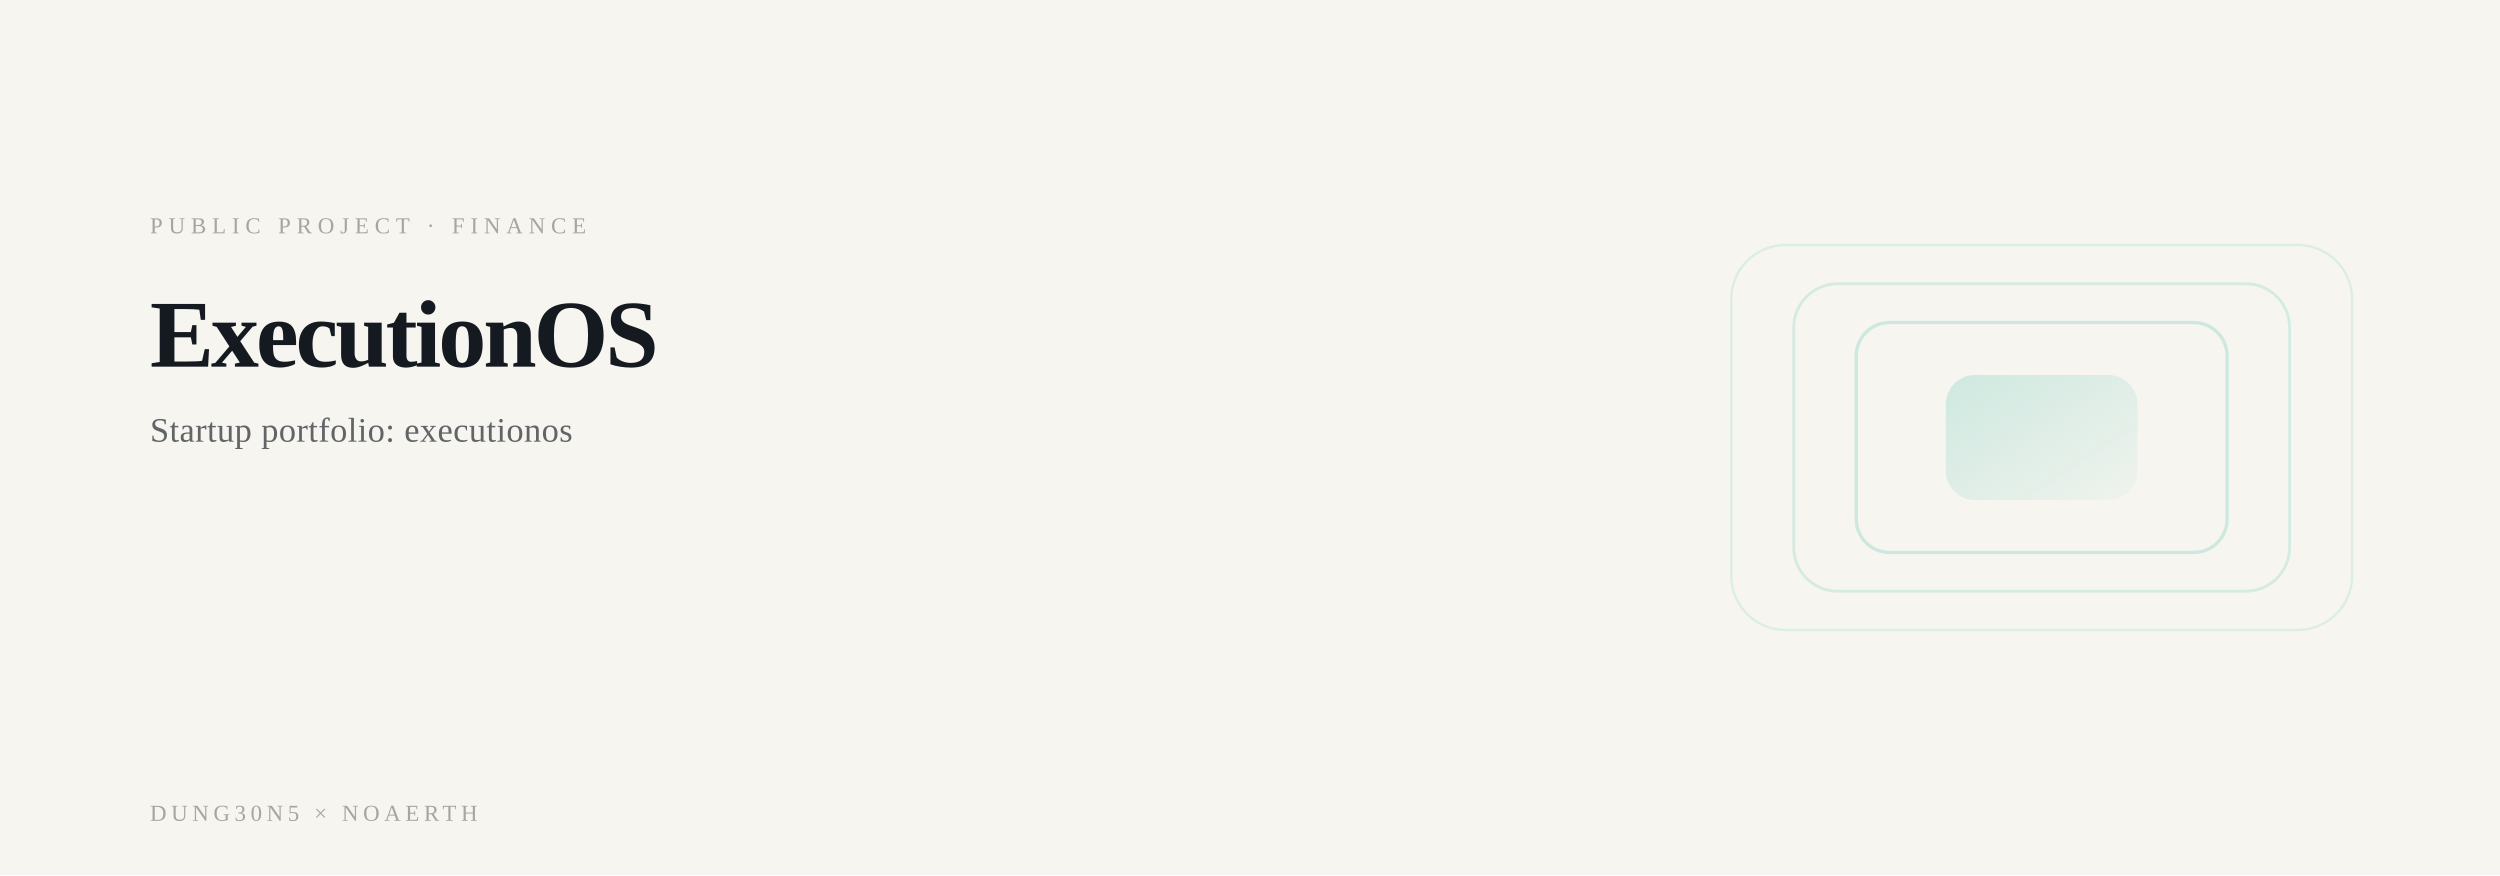
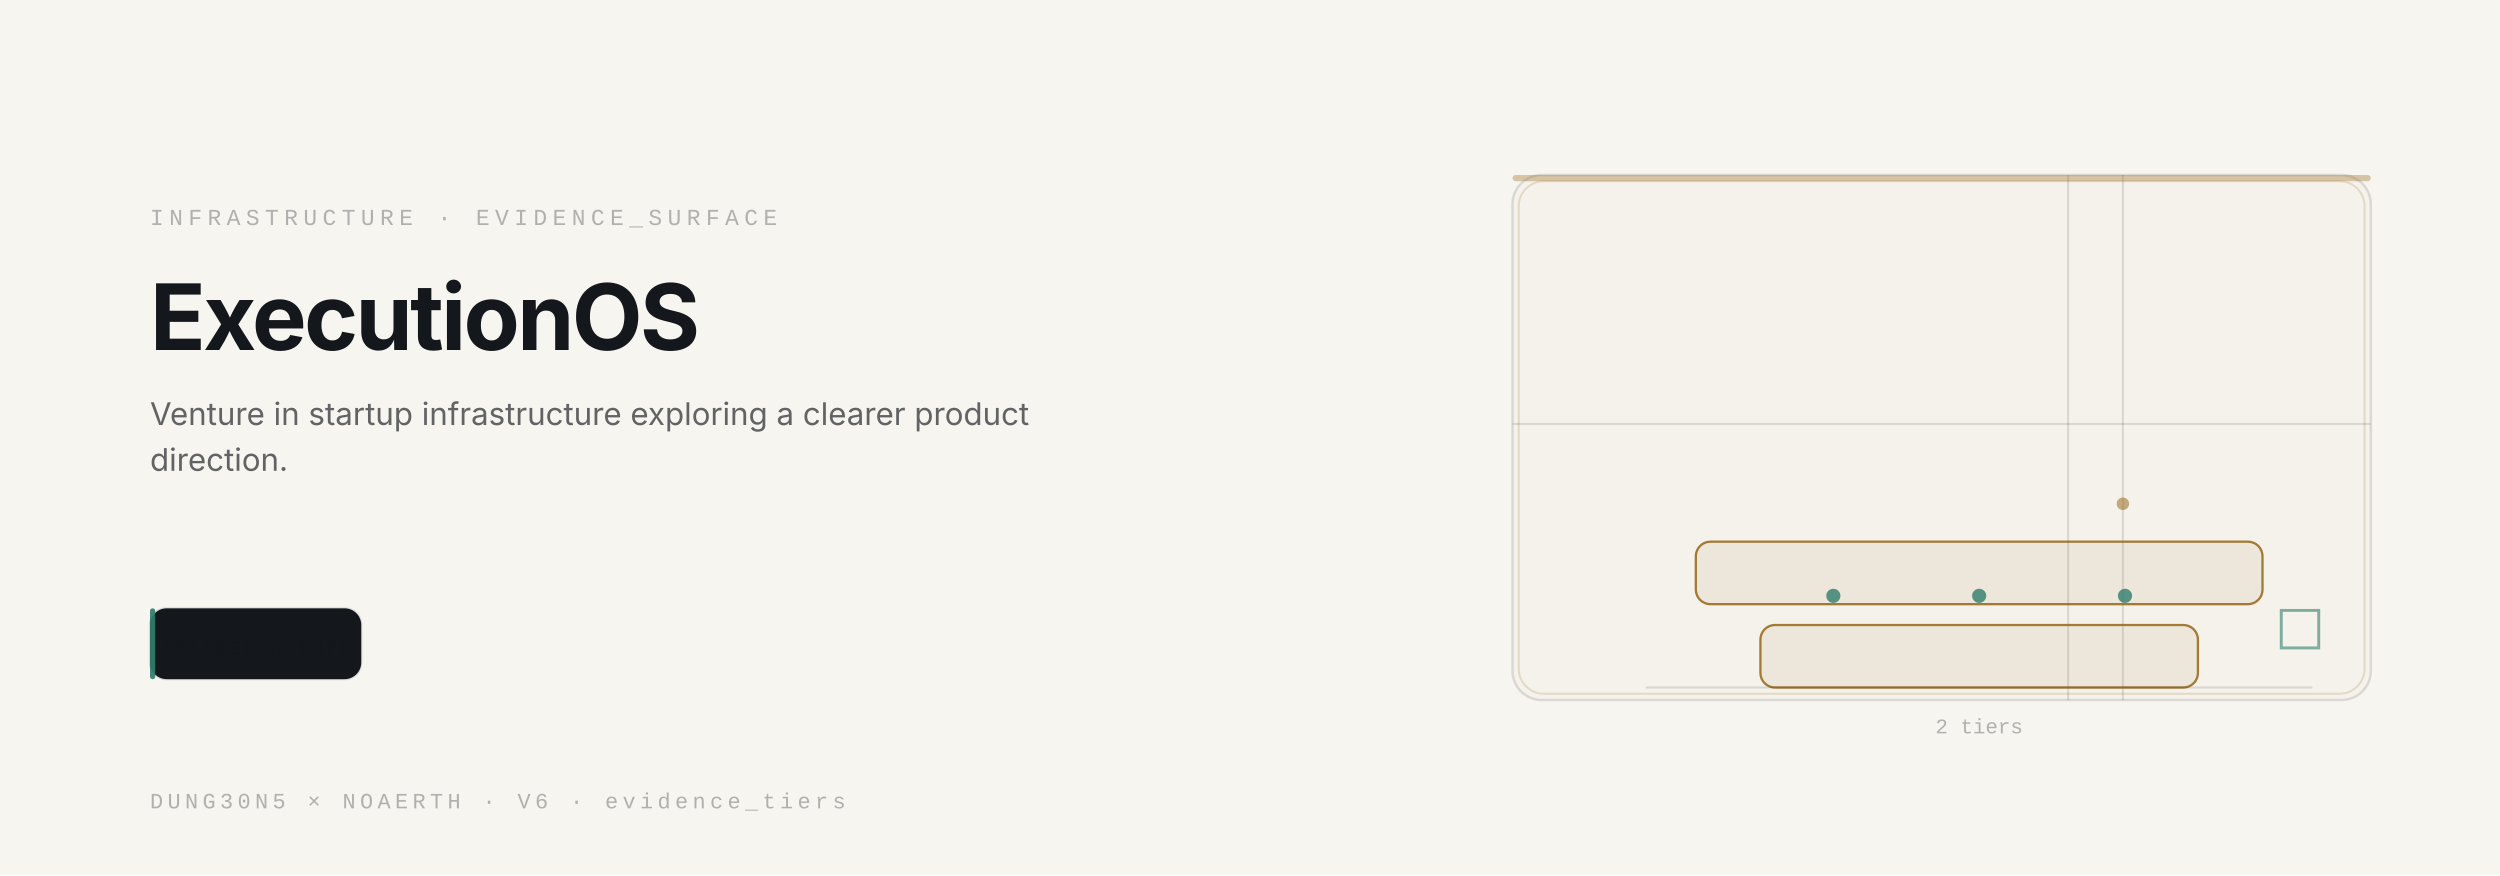
- <svg xmlns="http://www.w3.org/2000/svg" viewBox="0 0 1200 420" width="1200" height="420" role="img" aria-label="ExecutionOS: scenario panels on a comparative plane. Motion depicts scenarios lay out side by side for comparison.">
-   <defs>
-     <linearGradient id="hero-executionos-light-a" x1="0" y1="0" x2="1" y2="1">
-       <stop offset="0" stop-color="#7fd1c1" stop-opacity="0.85" />
-       <stop offset="1" stop-color="#7fd1c1" stop-opacity="0.15" />
-     </linearGradient>
-   </defs>
+ <svg xmlns="http://www.w3.org/2000/svg" viewBox="0 0 1200 420" width="1200" height="420" role="img" aria-label="ExecutionOS: claims stack into tiers, and evidence is carried up to be checked">
  <rect width="1200" height="420" fill="#f7f5f0" />
-   <rect x="891" y="154.82" width="178" height="110.36" rx="16" fill="none" stroke="#7fd1c1" stroke-width="1.60" opacity="0.36" />
-   <rect x="861" y="136.22" width="238" height="147.56" rx="21" fill="none" stroke="#7fd1c1" stroke-width="1.38" opacity="0.29" />
-   <rect x="831" y="117.62" width="298" height="184.76" rx="26" fill="none" stroke="#7fd1c1" stroke-width="1.16" opacity="0.23" />
-   <rect x="934" y="180" width="92" height="60" rx="14" fill="url(#hero-executionos-light-a)" opacity="0.40" />
-   <text x="72" y="112" fill="#141a205c" font-size="11" letter-spacing="2.8">PUBLIC PROJECT · FINANCE</text>
-   <text x="72" y="176" fill="#141a20" font-size="46" font-weight="660" letter-spacing="-1.4">ExecutionOS</text>
-   <text x="72" y="212" fill="#141a20a8" font-size="16.5" letter-spacing="0.2">Startup portfolio: executionos</text>
-   <rect x="72" y="266" width="106" height="40" rx="9" fill="#141a20" fill-opacity="0.05" stroke="#f4efe424" stroke-width="1.1" opacity="0">
-     <animate attributeName="opacity" from="0" to="1" dur="0.5s" begin="0.50s" fill="freeze" />
-   </rect>
-   <rect x="72" y="266" width="2.5" height="40" rx="1.2" fill="#7fd1c1" opacity="0">
-     <animate attributeName="opacity" from="0" to="0.9" dur="0.5s" begin="0.50s" fill="freeze" />
-   </rect>
-   <text x="125" y="291" fill="#141a20" font-size="11.5" text-anchor="middle" font-family="ui-monospace,SFMono-Regular,Menlo,monospace" opacity="0">scenario<animate attributeName="opacity" from="0" to="1" dur="0.5s" begin="0.65s" fill="freeze" />
-   </text>
-   <rect x="194" y="266" width="106" height="40" rx="9" fill="#141a20" fill-opacity="0.05" stroke="#f4efe424" stroke-width="1.1" opacity="0">
-     <animate attributeName="opacity" from="0" to="1" dur="0.5s" begin="1.00s" fill="freeze" />
-   </rect>
-   <rect x="194" y="266" width="2.5" height="40" rx="1.2" fill="#7fd1c1" opacity="0">
-     <animate attributeName="opacity" from="0" to="0.9" dur="0.5s" begin="1.00s" fill="freeze" />
-   </rect>
-   <text x="247" y="291" fill="#141a20" font-size="11.5" text-anchor="middle" font-family="ui-monospace,SFMono-Regular,Menlo,monospace" opacity="0">compare<animate attributeName="opacity" from="0" to="1" dur="0.5s" begin="1.15s" fill="freeze" />
-   </text>
-   <rect x="316" y="266" width="106" height="40" rx="9" fill="#141a20" fill-opacity="0.05" stroke="#f4efe424" stroke-width="1.1" opacity="0">
-     <animate attributeName="opacity" from="0" to="1" dur="0.5s" begin="1.50s" fill="freeze" />
-   </rect>
-   <rect x="316" y="266" width="2.5" height="40" rx="1.2" fill="#e7c27a" opacity="0">
-     <animate attributeName="opacity" from="0" to="0.9" dur="0.5s" begin="1.50s" fill="freeze" />
-   </rect>
-   <text x="369" y="291" fill="#141a20" font-size="11.5" text-anchor="middle" font-family="ui-monospace,SFMono-Regular,Menlo,monospace" opacity="0">conclude<animate attributeName="opacity" from="0" to="1" dur="0.5s" begin="1.65s" fill="freeze" />
-   </text>
-   <text x="72" y="394" fill="#141a205c" font-size="11" letter-spacing="2.2">DUNG30N5 × NOAERTH</text>
+   <text x="72" y="108" font-family="ui-monospace, SFMono-Regular, Menlo, Monaco, Consolas, 'Liberation Mono', monospace" font-size="11" letter-spacing="2.6" fill="#14171c4f">INFRASTRUCTURE · EVIDENCE_SURFACE</text>
+   <text x="72" y="168" font-family="-apple-system, BlinkMacSystemFont, 'Segoe UI', Inter, Helvetica, Arial, sans-serif" font-size="44" font-weight="660" letter-spacing="-1.2" fill="#14171c">ExecutionOS</text>
+   <text x="72" y="204" font-family="-apple-system, BlinkMacSystemFont, 'Segoe UI', Inter, Helvetica, Arial, sans-serif" font-size="15" fill="#14171ca8">Venture in startup infrastructure exploring a clearer product</text>
+   <text x="72" y="226" font-family="-apple-system, BlinkMacSystemFont, 'Segoe UI', Inter, Helvetica, Arial, sans-serif" font-size="15" fill="#14171ca8">direction.</text>
+   <rect x="72.0" y="292.0" width="101.4" height="34.0" rx="8" fill="#14171c" stroke="#14171c1f" stroke-width="1.1" />
+   <rect x="72.0" y="292.0" width="2.5" height="34.0" rx="1.2" fill="#2f7d6c" opacity="0.92" />
+   <text x="122.7" y="314" font-family="ui-monospace, SFMono-Regular, Menlo, Monaco, Consolas, 'Liberation Mono', monospace" font-size="11" fill="#14171c" fill-opacity="0.82" text-anchor="middle">infrastructure</text>
+   <rect x="726.0" y="84.0" width="412.0" height="252.0" rx="14" fill="#9a6b1f" fill-opacity="0.02" />
+   <rect x="729.0" y="87.0" width="406.0" height="246.0" rx="12" fill="none" stroke="#9a6b1f" stroke-width="1" stroke-opacity="0.18" />
+   <rect x="726.0" y="84.0" width="412.0" height="252.0" rx="14" fill="none" stroke="#14171c1f" stroke-width="1.2" />
+   <line x1="1019.0" y1="84.0" x2="1019.0" y2="336.0" stroke="#14171c1f" stroke-width="1" />
+   <line x1="992.7" y1="84.0" x2="992.7" y2="336.0" stroke="#14171c1f" stroke-width="1" />
+   <line x1="726.0" y1="203.5" x2="1138.0" y2="203.5" stroke="#14171c1f" stroke-width="1" />
+   <circle cx="1019.0" cy="241.8" r="3" fill="#9a6b1f" opacity="0.55" />
+   <rect x="726.0" y="84.0" width="412.0" height="3" rx="1.5" fill="#9a6b1f" opacity="0.35" />
+   <path d="M1095.0 293.0 h18 v18 h-18 z" fill="none" stroke="#2f7d6c" stroke-width="1.4" opacity="0.6" />
+   <rect x="845.0" y="300.0" width="210.0" height="30" rx="7" fill="#9a6b1f" fill-opacity="0.09" stroke="#9a6b1f" stroke-width="1.1" opacity="0.9" />
+   <rect x="814.0" y="260.0" width="272.0" height="30" rx="7" fill="#9a6b1f" fill-opacity="0.09" stroke="#9a6b1f" stroke-width="1.1" opacity="0.9" />
+   <circle cx="880" cy="286" r="3.4" fill="#2f7d6c" opacity="0.8" />
+   <circle cx="950" cy="286" r="3.4" fill="#2f7d6c" opacity="0.8" />
+   <circle cx="1020" cy="286" r="3.4" fill="#2f7d6c" opacity="0.8" />
+   <line x1="790" y1="330" x2="1110" y2="330" stroke="#14171c1f" stroke-width="1" />
+   <text x="950" y="352" font-family="ui-monospace, SFMono-Regular, Menlo, Monaco, Consolas, 'Liberation Mono', monospace" font-size="10" fill="#14171c4f" text-anchor="middle">2 tiers</text>
+   <text x="72" y="388" font-family="ui-monospace, SFMono-Regular, Menlo, Monaco, Consolas, 'Liberation Mono', monospace" font-size="10.5" letter-spacing="2.1" fill="#14171c4f">DUNG30N5 × NOAERTH · V6 · evidence_tiers</text>
</svg>
